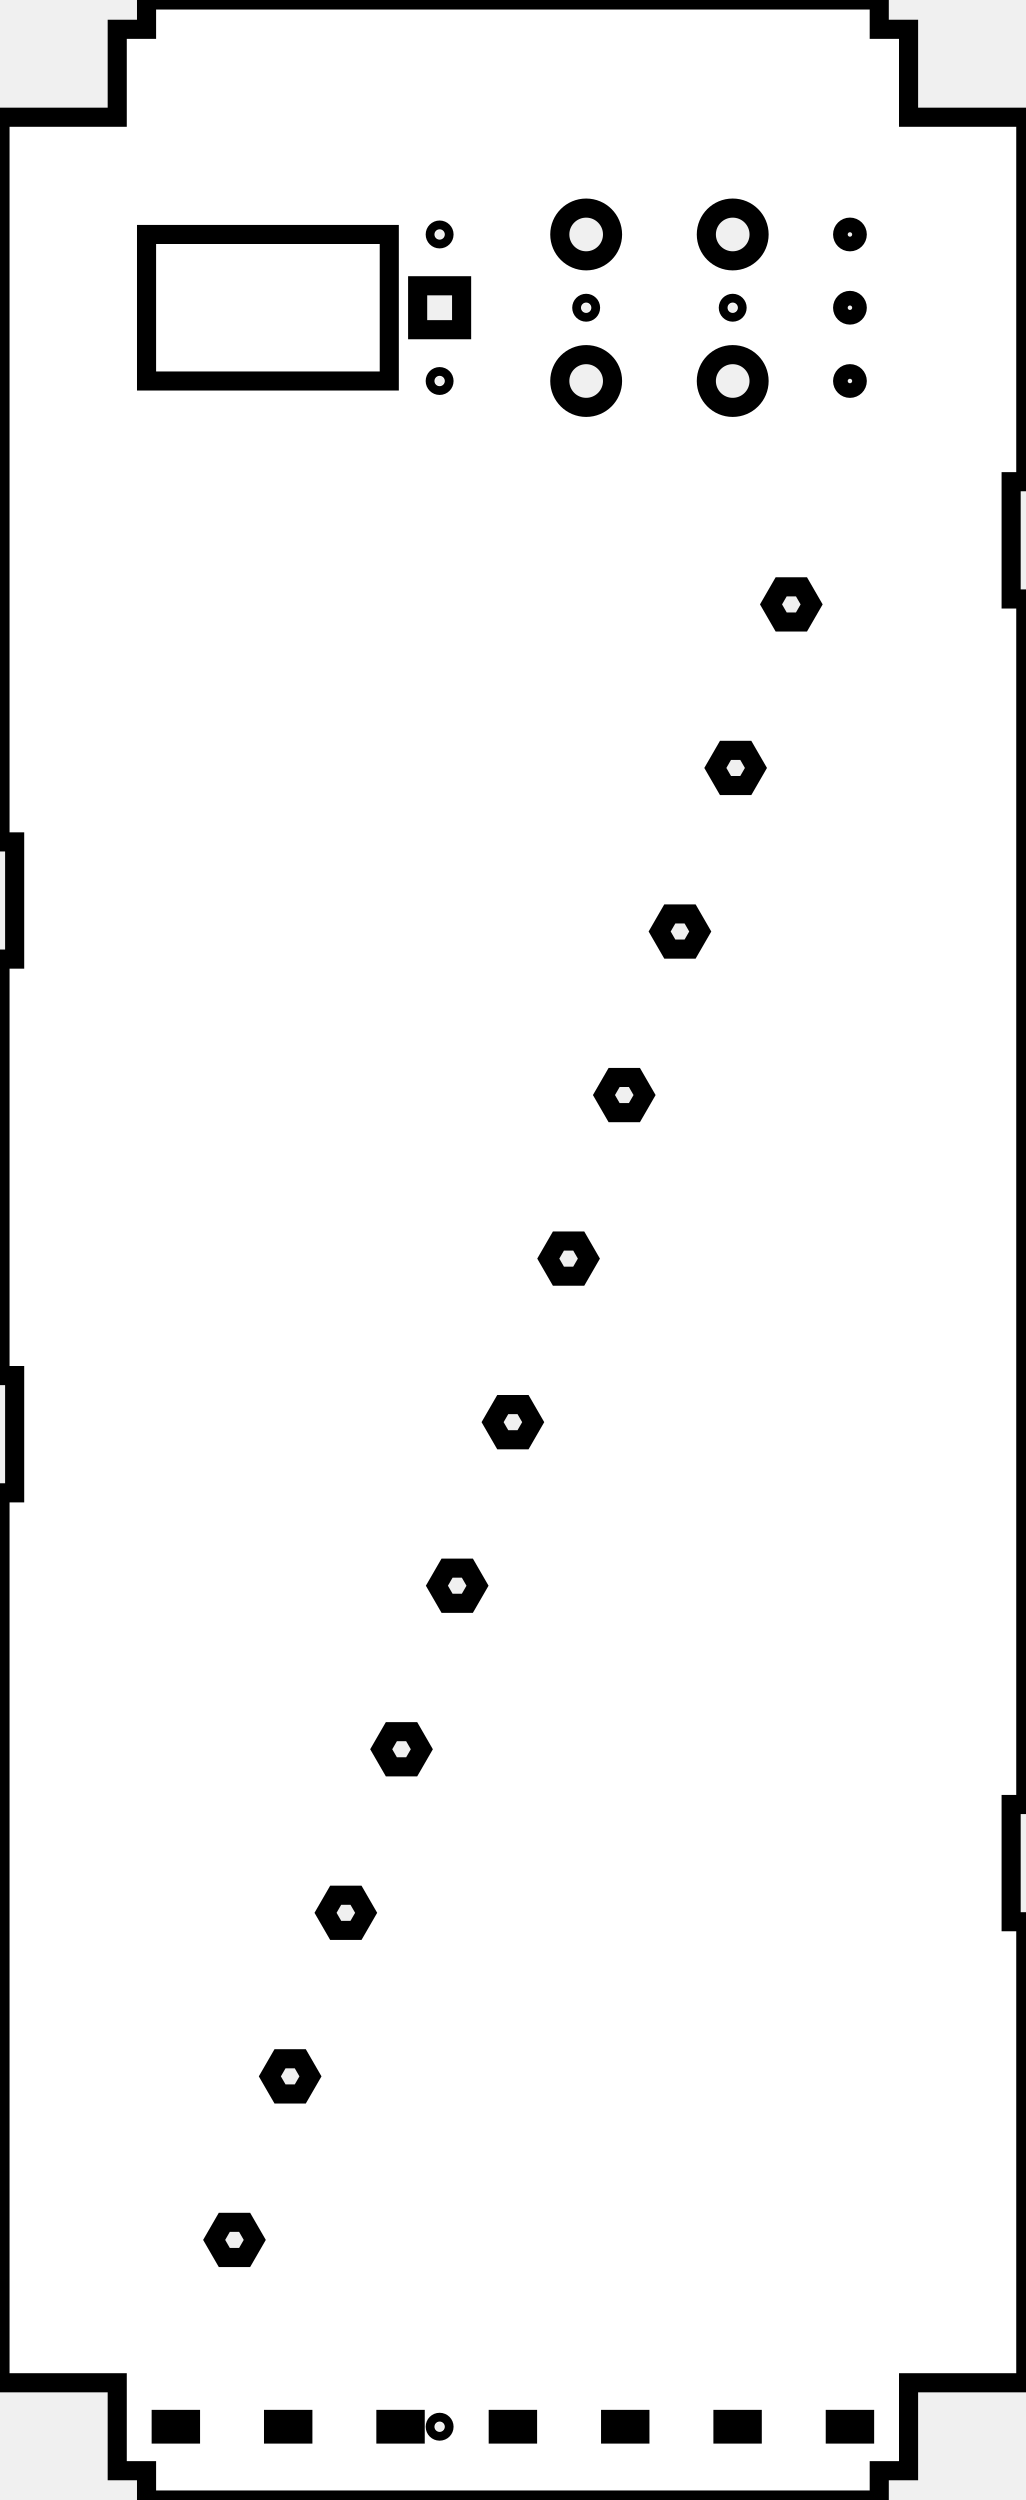
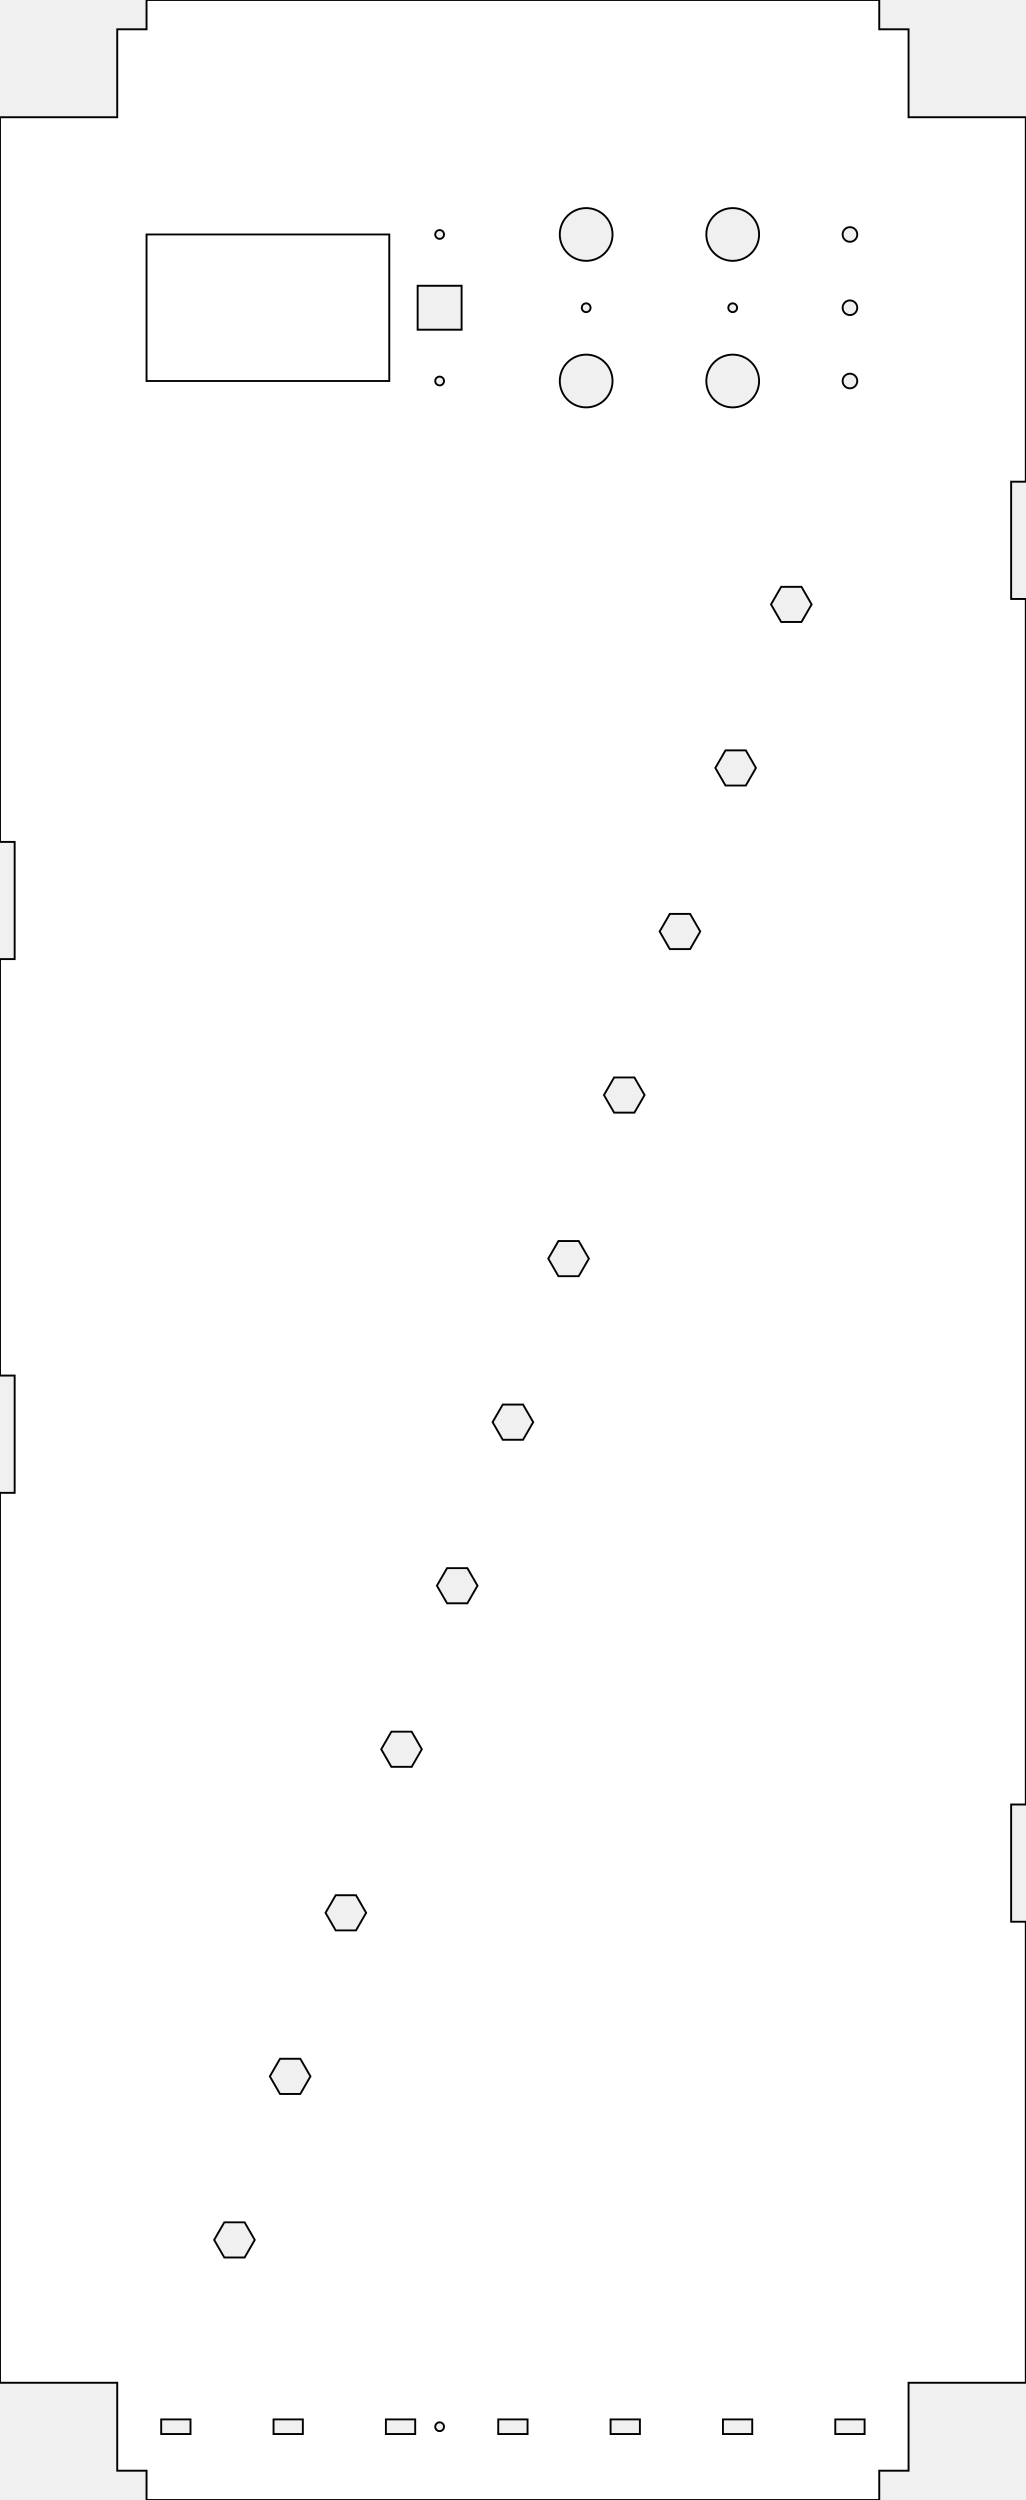
<svg xmlns="http://www.w3.org/2000/svg" viewBox="0 -853 350 853">
-   <g stroke="#000000" stroke-width="1%" fill="none">
+   <g stroke="#000000" stroke-width="0.1%" fill="none">
    <symbol id="point" viewport="-2 -2 2 2">
      <path d="M-2 0 H2 M0 -2 V2 M-1.5 -1.5 L1.5 1.5 M-1.5 1.5 L1.5 -1.5" />
    </symbol>
    <g id="">
      <path fill="white" stroke="black" d="M50 -853 L300 -853 L300 -843 L310 -843 L310 -813 L350 -813 L350 -688.64 L345 -688.64 L345 -648.64 L350 -648.64 L350 -237.304 L345 -237.304 L345 -197.304 L350 -197.304 L350 -40 L310 -40 L310 -10 L300 -10 L300 0 L50 0 L50 -10 L40 -10 L40 -40 L0 -40 L0 -343.653 L5 -343.653 L5 -383.653 L0 -383.653 L0 -525.751 L5 -525.751 L5 -565.751 L0 -565.751 L0 -813 L40 -813 L40 -843 L50 -843 L50 -853 Z M50 -773 L132.824 -773 L132.824 -723 L50 -723 L50 -773 Z M209 -723 A9 9 0 1 0 191 -723 A9 9 0 1 0 209 -723 Z M209 -773 A9 9 0 1 0 191 -773 A9 9 0 1 0 209 -773 Z M259 -723 A9 9 0 1 0 241 -723 A9 9 0 1 0 259 -723 Z M259 -773 A9 9 0 1 0 241 -773 A9 9 0 1 0 259 -773 Z M157.5 -755.5 L142.5 -755.5 L142.5 -740.5 L157.5 -740.5 L157.5 -755.5 Z M76.536 -94.741 L73.072 -88.741 L76.536 -82.741 L83.464 -82.741 L86.928 -88.741 L83.464 -94.741 L76.536 -94.741 Z M95.536 -150.544 L92.072 -144.544 L95.536 -138.544 L102.464 -138.544 L105.928 -144.544 L102.464 -150.544 L95.536 -150.544 Z M114.536 -206.348 L111.072 -200.348 L114.536 -194.348 L121.464 -194.348 L124.928 -200.348 L121.464 -206.348 L114.536 -206.348 Z M133.536 -262.152 L130.072 -256.152 L133.536 -250.152 L140.464 -250.152 L143.928 -256.152 L140.464 -262.152 L133.536 -262.152 Z M152.536 -317.956 L149.072 -311.956 L152.536 -305.956 L159.464 -305.956 L162.928 -311.956 L159.464 -317.956 L152.536 -317.956 Z M171.536 -373.759 L168.072 -367.759 L171.536 -361.759 L178.464 -361.759 L181.928 -367.759 L178.464 -373.759 L171.536 -373.759 Z M190.536 -429.563 L187.072 -423.563 L190.536 -417.563 L197.464 -417.563 L200.928 -423.563 L197.464 -429.563 L190.536 -429.563 Z M209.536 -485.367 L206.072 -479.367 L209.536 -473.367 L216.464 -473.367 L219.928 -479.367 L216.464 -485.367 L209.536 -485.367 Z M228.536 -541.17 L225.072 -535.17 L228.536 -529.17 L235.464 -529.17 L238.928 -535.17 L235.464 -541.17 L228.536 -541.17 Z M247.536 -596.974 L244.072 -590.974 L247.536 -584.974 L254.464 -584.974 L257.928 -590.974 L254.464 -596.974 L247.536 -596.974 Z M266.536 -652.778 L263.072 -646.778 L266.536 -640.778 L273.464 -640.778 L276.928 -646.778 L273.464 -652.778 L266.536 -652.778 Z M55 -22.5 L65 -22.5 L65 -27.5 L55 -27.5 L55 -22.5 Z M93.333 -27.5 L93.333 -22.5 L103.333 -22.5 L103.333 -27.5 L93.333 -27.5 Z M141.667 -22.5 L141.667 -27.5 L131.667 -27.5 L131.667 -22.5 L141.667 -22.5 Z M180 -22.5 L180 -27.5 L170 -27.5 L170 -22.5 L180 -22.5 Z M218.333 -22.5 L218.333 -27.5 L208.333 -27.5 L208.333 -22.5 L218.333 -22.5 Z M256.667 -22.5 L256.667 -27.5 L246.667 -27.5 L246.667 -22.5 L256.667 -22.5 Z M295 -22.5 L295 -27.5 L285 -27.5 L285 -22.5 L295 -22.5 Z M292.5 -723 A2.5 2.5 0 1 0 287.5 -723 A2.5 2.5 0 1 0 292.5 -723 Z M292.5 -748 A2.5 2.5 0 1 0 287.5 -748 A2.5 2.5 0 1 0 292.5 -748 Z M292.5 -773 A2.5 2.5 0 1 0 287.5 -773 A2.5 2.5 0 1 0 292.5 -773 Z M151.5 -25 A1.5 1.5 0 1 0 148.5 -25 A1.5 1.5 0 1 0 151.5 -25 Z M151.5 -723 A1.5 1.5 0 1 0 148.5 -723 A1.5 1.5 0 1 0 151.5 -723 Z M151.5 -773 A1.5 1.5 0 1 0 148.5 -773 A1.5 1.5 0 1 0 151.5 -773 Z M201.5 -748 A1.5 1.5 0 1 0 198.5 -748 A1.5 1.5 0 1 0 201.5 -748 Z M251.5 -748 A1.5 1.5 0 1 0 248.5 -748 A1.5 1.5 0 1 0 251.5 -748 Z" />
    </g>
  </g>
</svg>
